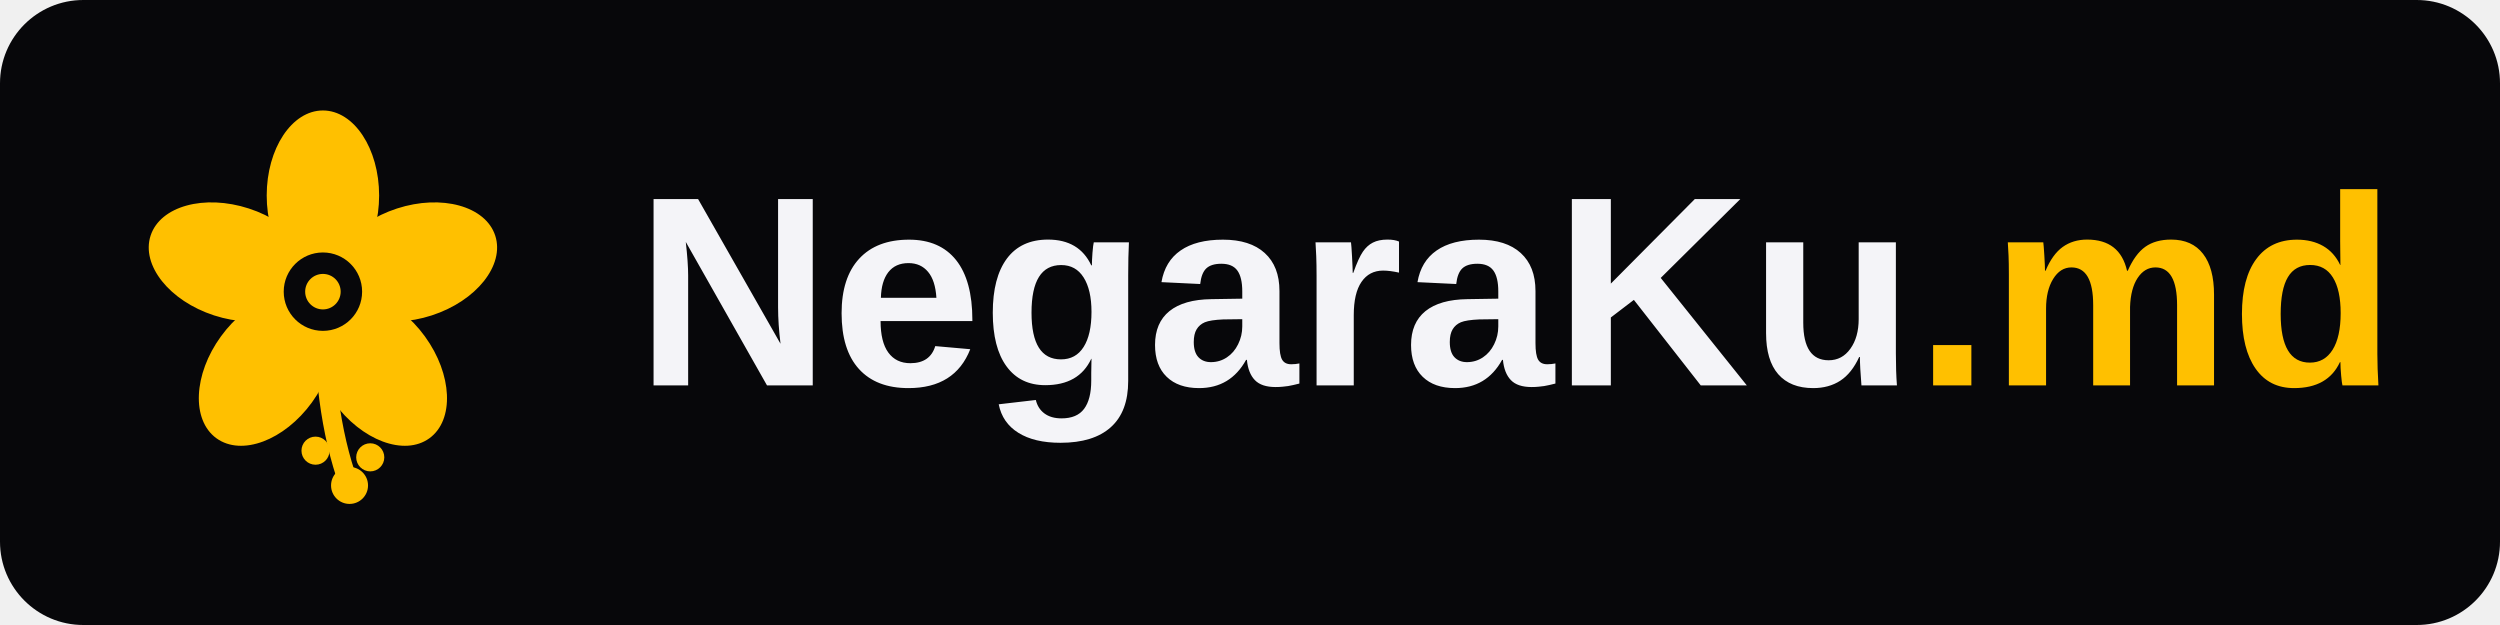
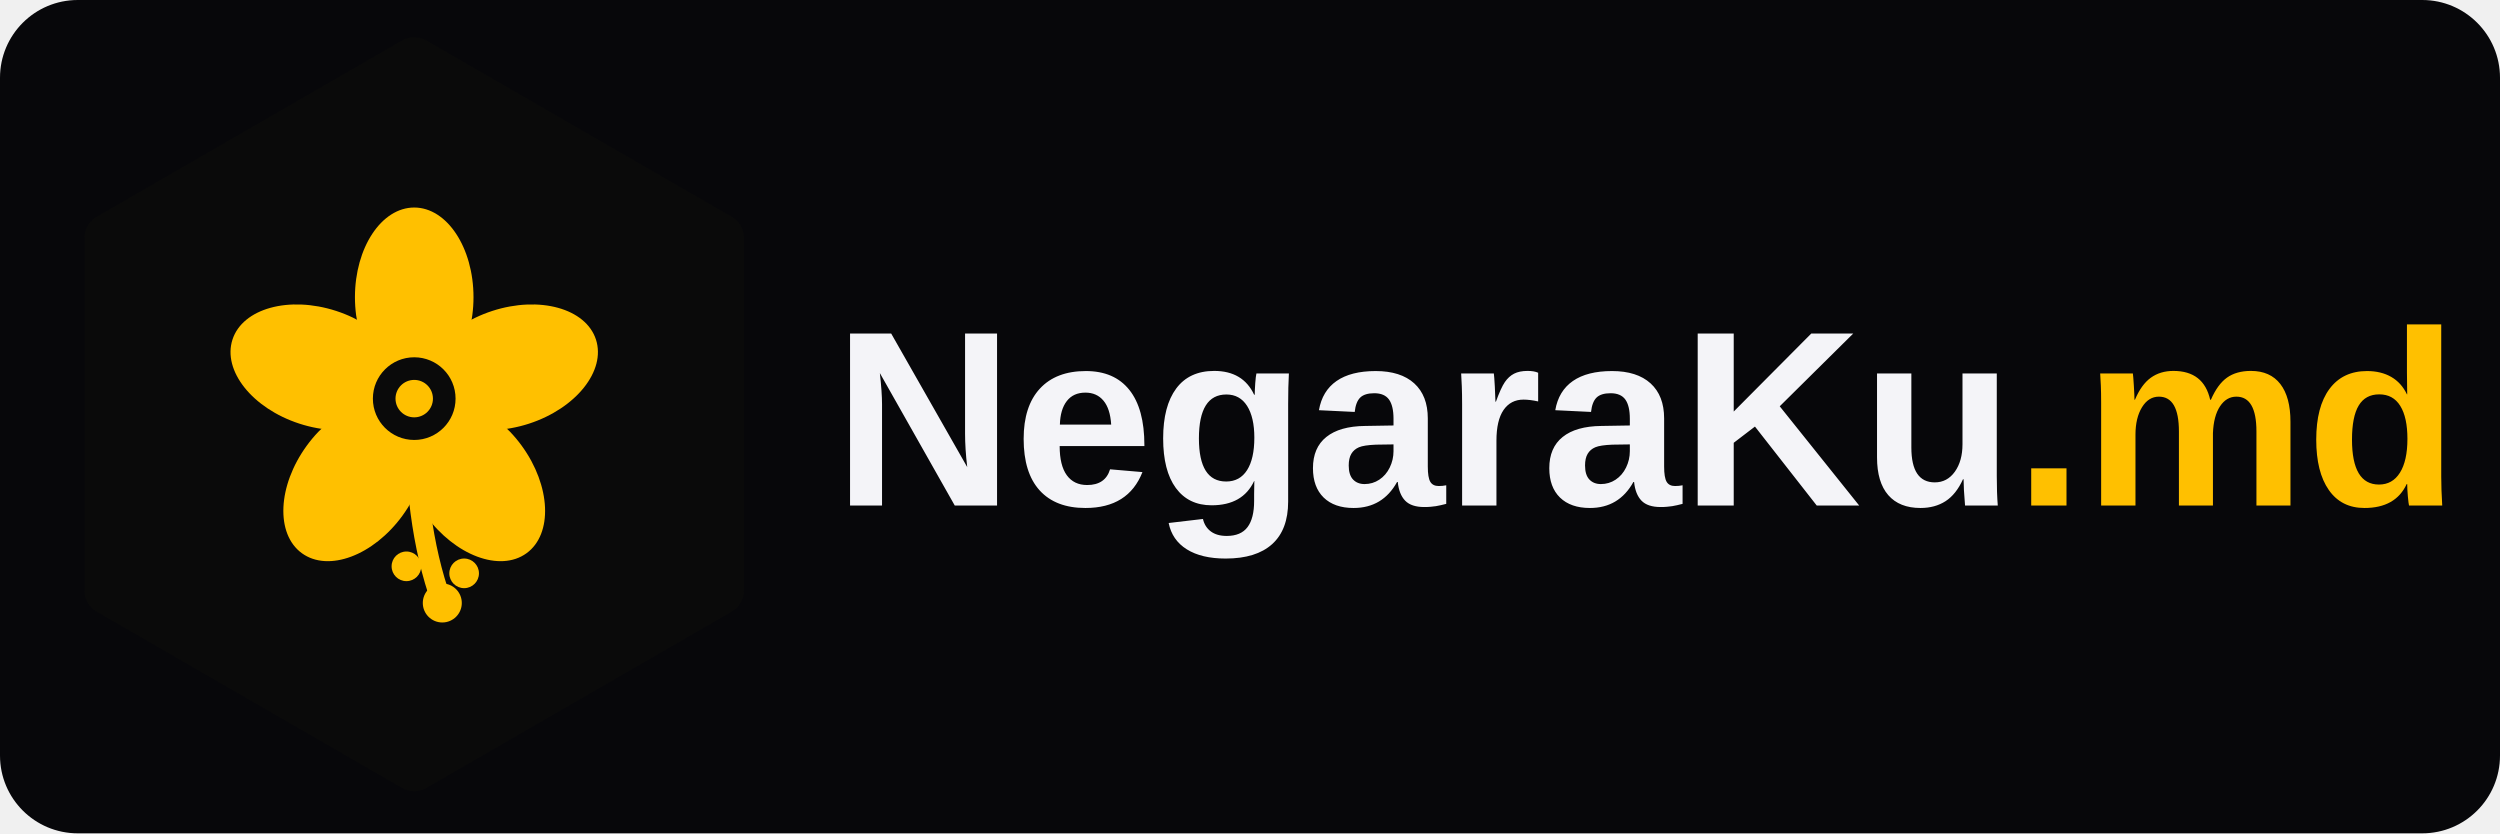
- <svg xmlns="http://www.w3.org/2000/svg" width="480" height="120" viewBox="0 0 480 120">
-   <rect width="480" height="120" rx="16" fill="#07070A" />
-   <g transform="translate(16.56 16.24) scale(1.42)">
-     <defs>
-       <mask id="bh">
-         <rect x="0" y="0" width="64" height="64" fill="#fff" />
-         <circle cx="32" cy="28" r="5.3" fill="#000" />
-       </mask>
-     </defs>
-     <g mask="url(#bh)">
-       <g fill="#FFC000" transform="translate(32 28)">
-         <ellipse cx="0" cy="-13" rx="7.6" ry="11.5" />
-         <ellipse cx="0" cy="-13" rx="7.6" ry="11.5" transform="rotate(72)" />
-         <ellipse cx="0" cy="-13" rx="7.6" ry="11.5" transform="rotate(144)" />
-         <ellipse cx="0" cy="-13" rx="7.6" ry="11.5" transform="rotate(216)" />
-         <ellipse cx="0" cy="-13" rx="7.6" ry="11.5" transform="rotate(288)" />
+ <svg xmlns="http://www.w3.org/2000/svg" width="900" height="300" viewBox="0 0 900 300">
+   <rect width="900" height="300" rx="28" fill="#07070A" />
+   <g transform="translate(16 16) scale(0.52)">
+     <polygon points="256.0,12.0 44.7,134.0 44.7,378.0 256.0,500.0 467.3,378.0 467.3,134.0" fill="#0A0A0A" stroke="#0A0A0A" stroke-width="34" stroke-linejoin="round" />
+     <g transform="translate(83.20 94.00) scale(5.4)">
+       <defs>
+         <mask id="bl">
+           <rect width="64" height="64" fill="#fff" />
+           <circle cx="32" cy="28" r="5.3" fill="#000" />
+         </mask>
+       </defs>
+       <g mask="url(#bl)">
+         <g fill="#FFC000" transform="translate(32 28)">
+           <ellipse cx="0" cy="-13" rx="7.6" ry="11.5" />
+           <ellipse cx="0" cy="-13" rx="7.6" ry="11.5" transform="rotate(72)" />
+           <ellipse cx="0" cy="-13" rx="7.6" ry="11.5" transform="rotate(144)" />
+           <ellipse cx="0" cy="-13" rx="7.6" ry="11.5" transform="rotate(216)" />
+           <ellipse cx="0" cy="-13" rx="7.6" ry="11.5" transform="rotate(288)" />
+         </g>
+         <path d="M32 28 C 32 39, 33 47, 35.5 54" stroke="#FFC000" stroke-width="2.6" fill="none" stroke-linecap="round" />
+         <circle cx="35.6" cy="54.2" r="2.5" fill="#FFC000" />
+         <circle cx="31" cy="49.5" r="1.9" fill="#FFC000" />
+         <circle cx="38.4" cy="50.4" r="1.9" fill="#FFC000" />
      </g>
-       <path d="M32 28 C 32 39, 33 47, 35.5 54" stroke="#FFC000" stroke-width="2.6" fill="none" stroke-linecap="round" />
-       <circle cx="35.6" cy="54.2" r="2.5" fill="#FFC000" />
-       <circle cx="31" cy="49.5" r="1.9" fill="#FFC000" />
-       <circle cx="38.4" cy="50.4" r="1.9" fill="#FFC000" />
+       <circle cx="32" cy="28" r="2.4" fill="#FFC000" />
    </g>
-     <circle cx="32" cy="28" r="2.4" fill="#FFC000" />
  </g>
-   <text x="122" y="74" font-family="Montserrat, 'Segoe UI', Arial, sans-serif" font-size="52" font-weight="800" fill="#F4F4F8">NegaraKu<tspan fill="#FFC000">.md</tspan>
+   <text x="300" y="182" font-family="Montserrat, 'Segoe UI', Arial, sans-serif" font-size="90" font-weight="800" fill="#F4F4F8">NegaraKu<tspan fill="#FFC000">.md</tspan>
  </text>
</svg>
